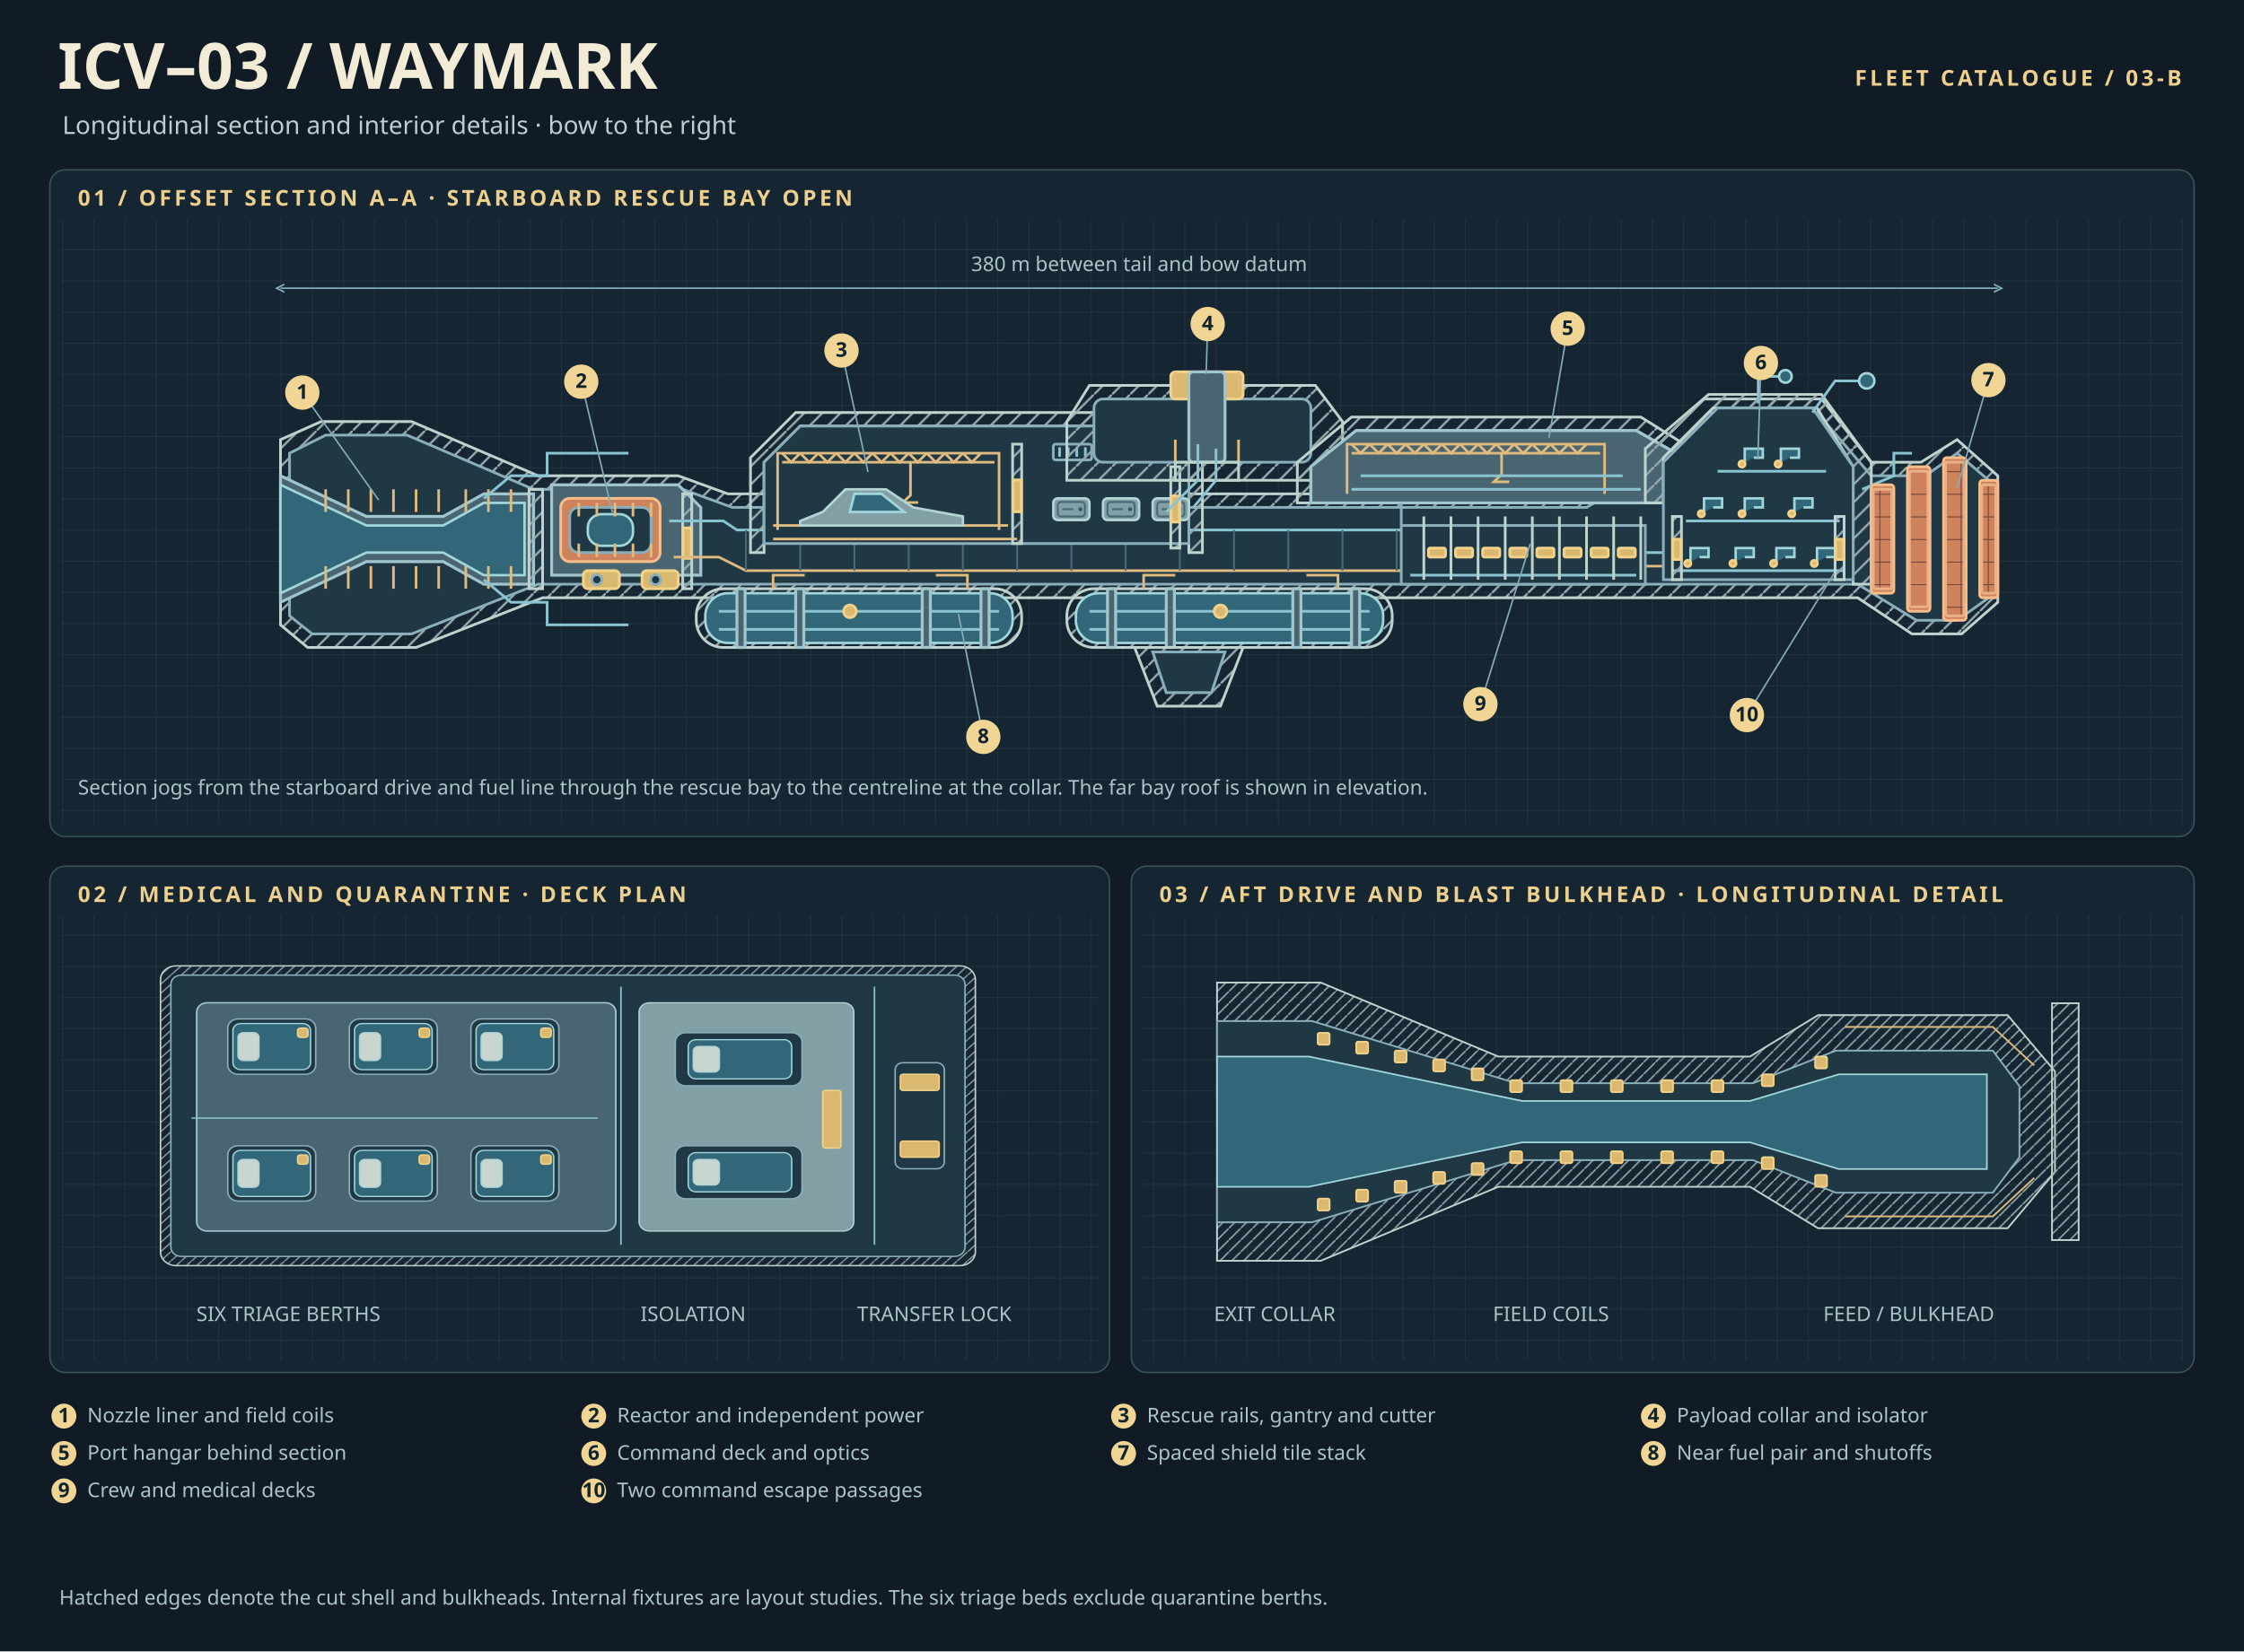
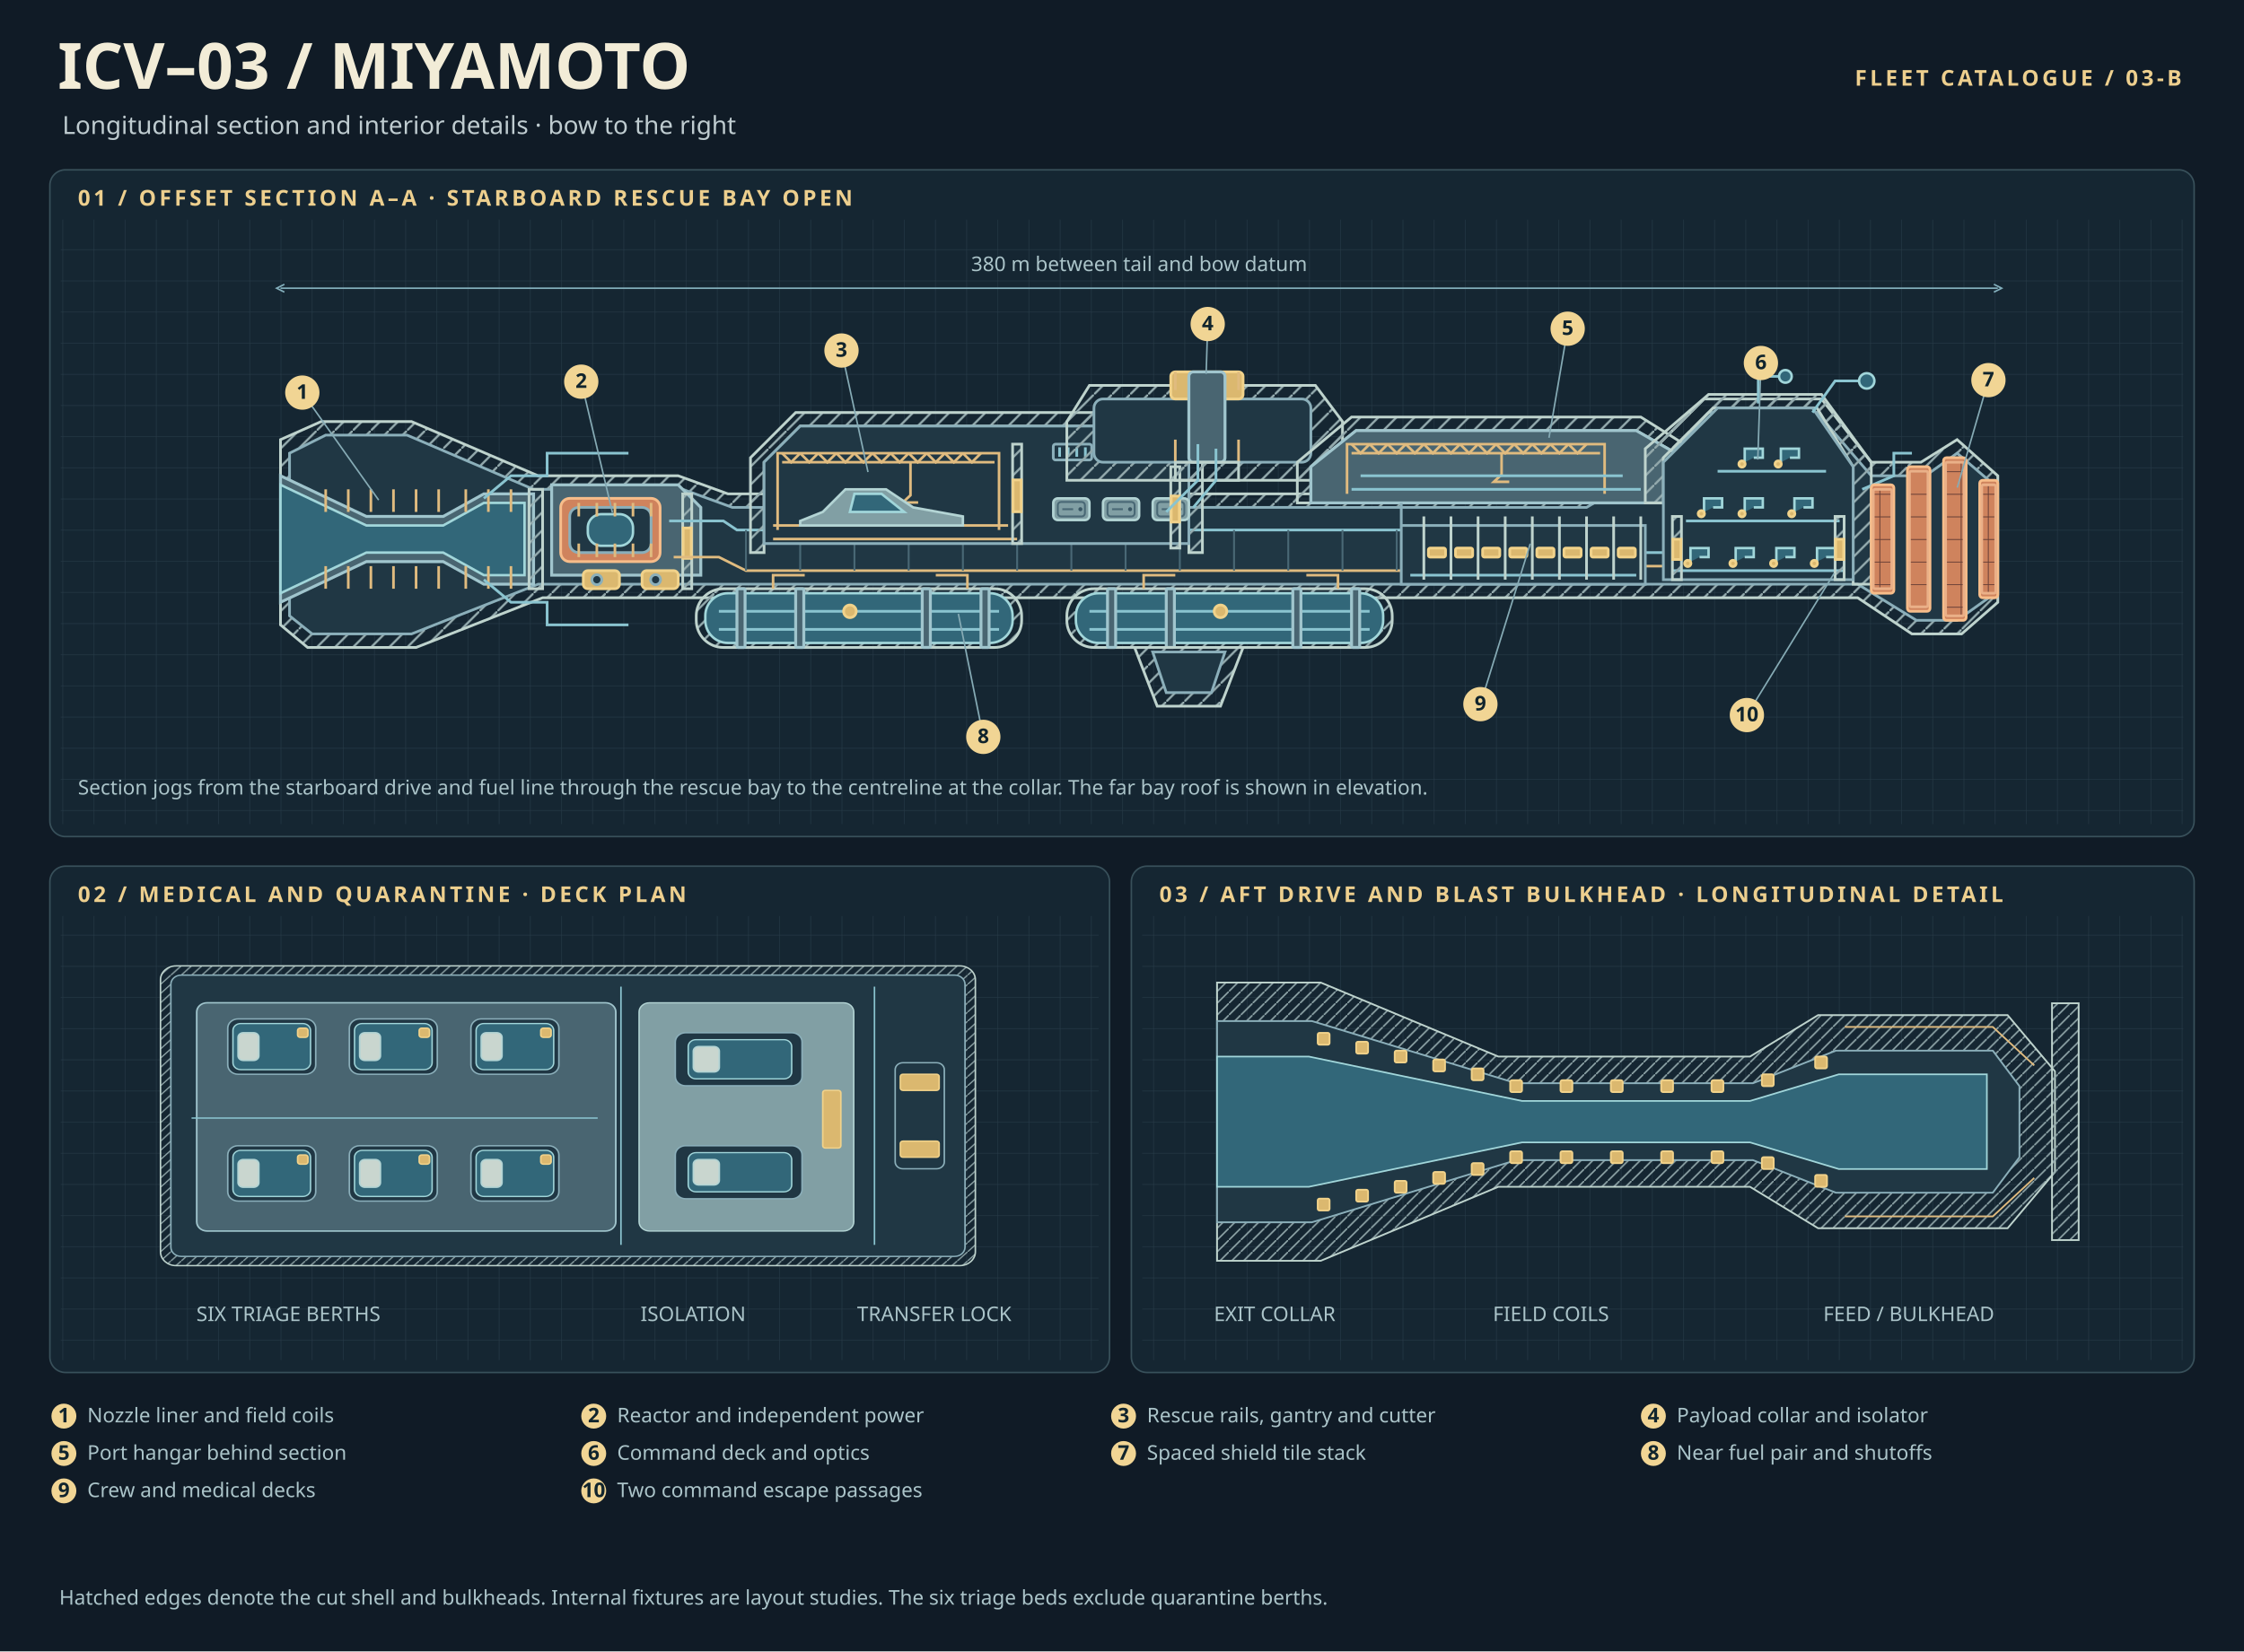
<svg xmlns="http://www.w3.org/2000/svg" width="1440" height="1060" viewBox="0 0 1440 1060" role="img">
  <defs>
    <pattern id="grid" width="20" height="20" patternUnits="userSpaceOnUse">
      <path d="M20 0H0V20" fill="none" stroke="#283b49" stroke-width=".65" />
    </pattern>
    <pattern id="hatch" width="4" height="4" patternUnits="userSpaceOnUse">
      <path d="M0 4L4 0" fill="none" stroke="#90a6a9" stroke-width=".5" />
    </pattern>
    <pattern id="fin" width="3" height="3" patternUnits="userSpaceOnUse">
      <path d="M0 1.5H3" fill="none" stroke="#799fa8" stroke-width=".32" />
    </pattern>
    <pattern id="tile" width="6" height="5" patternUnits="userSpaceOnUse">
      <path d="M0 0H6V5" fill="none" stroke="#653d35" stroke-width=".35" />
    </pattern>
    <marker id="arrow" markerWidth="7" markerHeight="7" refX="3.5" refY="3.5" orient="auto-start-reverse">
      <path d="M1 1L6 3.5L1 6" fill="none" stroke="#83afbc" />
    </marker>
    <style>
.bg{fill:#101b26}.pane{fill:#152632;stroke:#38505a}.grid{fill:url(#grid)}.hull{fill:#c9d6cf;stroke:#b3d4d4;stroke-width:.65}.shadow{fill:#819fa4;stroke:#b3d4d4;stroke-width:.55}.structure{fill:#496571;stroke:#a0c5cd;stroke-width:.65}.dark{fill:#203744;stroke:#8bafba;stroke-width:.6}.heat{fill:#cf835d;stroke:#f7bd8a;stroke-width:.6}.service{fill:#dbb86f;stroke:#f1d28a;stroke-width:.6}.glass{fill:#326779;stroke:#a1d6da;stroke-width:.55}.seam{fill:none;stroke:#496875;stroke-width:.42}.wire{fill:none;stroke:#8ac4d0;stroke-width:.6}.fine{fill:none;stroke:#e0bb7f;stroke-width:.58}.bolt{fill:#385664}.pin{fill:#c4e3df}.axis,.guide{fill:none;stroke:#658796;stroke-width:.65;stroke-dasharray:4 4}.cut{fill:url(#hatch);stroke:#bed3cd;stroke-width:.6}.fin{fill:url(#fin);stroke:#97bac1;stroke-width:.65}.tile{fill:url(#tile);stroke:#eab088;stroke-width:.6}.dim{stroke:#83afbc;stroke-width:1;marker-start:url(#arrow);marker-end:url(#arrow)}.lead{stroke:#86abb5;stroke-width:1;fill:none}.t{font:700 41px system-ui,sans-serif;fill:#f2ecd7}.sub{font:16px system-ui,sans-serif;fill:#bfccd0}.id{font:700 14px system-ui,sans-serif;fill:#edcf8e;letter-spacing:2px}.txt{font:15px system-ui,sans-serif;fill:#d3e2de}.small{font:13px system-ui,sans-serif;fill:#abc4c9}.num{font:700 13px system-ui,sans-serif;fill:#10242d}.badge{fill:#f1d594}
</style>
    <g id="hatch-unit">
      <rect width="8" height="4.8" rx="1" class="shadow" />
      <rect x="1" y=".8" width="6" height="3.2" rx=".7" class="seam" />
      <path d="M2 2.4H4.4" class="seam" />
      <circle cx="6" cy="2.4" r=".45" class="bolt" />
    </g>
    <g id="vents">
      <rect width="8.5" height="3.5" rx=".5" class="dark" />
      <path d="M1.4.7V2.8M3.3.7V2.8M5.2.7V2.8M7.1.7V2.8" class="wire" />
    </g>
    <g id="collar">
      <circle r="11" class="dark" />
      <circle r="9.4" class="service" />
      <circle r="7.5" class="structure" />
      <circle r="5.7" class="dark" />
      <path d="M-6 0H6M0-6V6" class="wire" />
      <path d="M-2-9H2M-2 9H2M9-2V2M-9-2V2" class="seam" />
      <g class="bolt">
        <circle cx="6.3" cy="-6.3" r=".85" />
        <circle cx="-6.3" cy="-6.3" r=".85" />
        <circle cx="6.3" cy="6.3" r=".85" />
        <circle cx="-6.3" cy="6.3" r=".85" />
      </g>
    </g>
    <g id="vernier">
      <circle r="4.2" class="structure" />
      <circle r="3" class="service" />
      <circle r="1.7" class="dark" />
    </g>
  </defs>
  <rect width="1440" height="1060" class="bg" />
-   <text x="37" y="57" class="t" text-anchor="start">ICV–03 / WAYMARK</text>
+   <text x="37" y="57" class="t" text-anchor="start">ICV–03 / MIYAMOTO</text>
  <text x="40" y="86" class="sub" text-anchor="start">Longitudinal section and interior details · bow to the right</text>
  <text x="1400" y="55" class="id" text-anchor="end">FLEET CATALOGUE / 03-B</text>
  <rect x="32" y="109" width="1376" height="428" rx="10" class="pane" />
  <rect x="39" y="141" width="1362" height="388" rx="0" class="grid" />
  <text x="50" y="132" class="id" text-anchor="start">01 / OFFSET SECTION A–A   ·   STARBOARD RESCUE BAY OPEN</text>
  <line x1="180" y1="185" x2="1282" y2="185" class="dim" />
  <text x="731" y="174" class="small" text-anchor="middle">380 m between tail and bow datum</text>
  <g transform="translate(180 346) scale(2.9)">
    <path d="M0-22L9-26H29L57-14H88L99-10H287L303-19L315-31H341L352-17H363L371-22L380-14V14L372 21H361L349 13H58L30 24H6L0 19Z" class="cut" />
    <path d="M2-19L10-23H28L56-11H89L100-7H289L306-17L316-28H340L352-14H364L371-19L378-13V13L371 18H362L349 10H57L29 21H7L2 17Z" class="dark" />
    <path d="M0-14L19-5H36L45-10H56V10H45L36 5H19L0 14Z" class="structure" />
    <path d="M0-12L19-3H36L45-8H54V8H45L36 3H19L0 12Z" class="glass" />
    <path d="M10 -11v5M10 6v5" class="fine" />
    <path d="M15 -11v5M15 6v5" class="fine" />
    <path d="M20 -11v5M20 6v5" class="fine" />
    <path d="M25 -11v5M25 6v5" class="fine" />
    <path d="M30 -11v5M30 6v5" class="fine" />
    <path d="M35 -11v5M35 6v5" class="fine" />
    <path d="M41 -11v5M41 6v5" class="fine" />
    <path d="M46 -11v5M46 6v5" class="fine" />
    <path d="M51 -11v5M51 6v5" class="fine" />
    <rect x="55" y="-11" width="3" height="22" rx="0" class="cut" />
    <path d="M45-9l6-5h8v-5h18M45 9l6 5h8v5h18" class="wire" />
    <path d="M60-12H88L93-7V8H60Z" class="structure" />
    <rect x="62" y="-9" width="22" height="14" rx="2" class="heat" />
    <rect x="64" y="-7" width="18" height="10" rx="2" class="dark" />
    <rect x="68" y="-5.5" width="10" height="7" rx="3" class="glass" />
    <path d="M66 -8v3m0 6v3" class="fine" />
    <path d="M70 -8v3m0 6v3" class="fine" />
    <path d="M74 -8v3m0 6v3" class="fine" />
    <path d="M78 -8v3m0 6v3" class="fine" />
    <path d="M82 -8v3m0 6v3" class="fine" />
    <rect x="67" y="7" width="8" height="4" rx="1" class="service" />
    <circle cx="70" cy="9" r="1.1" class="dark" />
    <rect x="80" y="7" width="8" height="4" rx="1" class="service" />
    <circle cx="83" cy="9" r="1.1" class="dark" />
    <rect x="89" y="-10" width="2" height="21" rx="0" class="cut" />
    <rect x="89.1" y="-2.44" width="1.8" height="6.72" rx="0" class="service" />
    <path d="M86-4H98L101-2H280L289 3H346" class="wire" />
    <path d="M87 4H97L103 7H283L290 6H345" class="fine" />
    <path d="M103 -2v9" class="seam" />
    <path d="M115 -2v9" class="seam" />
    <path d="M127 -2v9" class="seam" />
    <path d="M139 -2v9" class="seam" />
    <path d="M151 -2v9" class="seam" />
    <path d="M163 -2v9" class="seam" />
    <path d="M175 -2v9" class="seam" />
    <path d="M187 -2v9" class="seam" />
    <path d="M199 -2v9" class="seam" />
    <path d="M211 -2v9" class="seam" />
    <path d="M223 -2v9" class="seam" />
    <path d="M235 -2v9" class="seam" />
    <path d="M247 -2v9" class="seam" />
    <path d="M259 -2v9" class="seam" />
    <path d="M271 -2v9" class="seam" />
    <path d="M283 -2v9" class="seam" />
    <path d="M295 -2v9" class="seam" />
    <path d="M307 -2v9" class="seam" />
    <path d="M319 -2v9" class="seam" />
    <path d="M331 -2v9" class="seam" />
    <path d="M343 -2v9" class="seam" />
    <rect x="92" y="11" width="72" height="13" rx="6" class="cut" />
    <rect x="94" y="12" width="68" height="11" rx="5" class="glass" />
    <path d="M97 16H159M97 20H159" class="wire" />
    <rect x="101" y="11" width="1.8" height="13" rx="0.3" class="structure" />
    <rect x="114" y="11" width="1.8" height="13" rx="0.3" class="structure" />
    <rect x="142" y="11" width="1.8" height="13" rx="0.3" class="structure" />
    <rect x="155" y="11" width="1.8" height="13" rx="0.3" class="structure" />
    <path d="M109 11V8h7m36 3V8h-7" class="fine" />
    <circle cx="126" cy="16" r="1.4" class="service" />
    <rect x="174" y="11" width="72" height="13" rx="6" class="cut" />
    <rect x="176" y="12" width="68" height="11" rx="5" class="glass" />
    <path d="M179 16H241M179 20H241" class="wire" />
    <rect x="183" y="11" width="1.8" height="13" rx="0.3" class="structure" />
    <rect x="196" y="11" width="1.8" height="13" rx="0.3" class="structure" />
    <rect x="224" y="11" width="1.8" height="13" rx="0.3" class="structure" />
    <rect x="237" y="11" width="1.8" height="13" rx="0.3" class="structure" />
    <path d="M191 11V8h7m36 3V8h-7" class="fine" />
    <circle cx="208" cy="16" r="1.4" class="service" />
    <path d="M104 3V-18L114-28H193L204-20V3H201V-18L192-25H115L107-17V3Z" class="cut" />
    <path d="M107-17L115-25H192L201-18V1H107Z" class="dark" />
    <path d="M110 -2V-19H159V-2M111 -17H158M139.4 -17v7.31l-1.7 1.6h3.4" class="fine" />
    <path d="M111 -19l2 2l2 -2" class="fine" />
    <path d="M115 -19l2 2l2 -2" class="fine" />
    <path d="M119 -19l2 2l2 -2" class="fine" />
    <path d="M123 -19l2 2l2 -2" class="fine" />
    <path d="M127 -19l2 2l2 -2" class="fine" />
    <path d="M131 -19l2 2l2 -2" class="fine" />
    <path d="M135 -19l2 2l2 -2" class="fine" />
    <path d="M139 -19l2 2l2 -2" class="fine" />
    <path d="M143 -19l2 2l2 -2" class="fine" />
    <path d="M147 -19l2 2l2 -2" class="fine" />
    <path d="M151 -19l2 2l2 -2" class="fine" />
    <path d="M109-3H161M109 0H163" class="fine" />
    <path d="M115-4l5-2 5-5h9l6 4 11 2v2h-36Z" class="shadow" />
    <path d="M127-10h6l5 4h-12Z" class="glass" />
    <use href="#hatch-unit" x="171" y="-9" />
    <use href="#vents" x="171" y="-21" />
    <use href="#hatch-unit" x="182" y="-9" />
    <use href="#vents" x="182" y="-21" />
    <use href="#hatch-unit" x="193" y="-9" />
    <use href="#vents" x="193" y="-21" />
    <rect x="162" y="-21" width="2" height="22" rx="0" class="cut" />
    <rect x="162.1" y="-13.08" width="1.8" height="7.04" rx="0" class="service" />
    <rect x="197" y="-16" width="2" height="18" rx="0" class="cut" />
    <rect x="197.1" y="-9.52" width="1.8" height="5.76" rx="0" class="service" />
    <path d="M174-26L179-34H229L235-26V-13H174Z" class="cut" />
    <rect x="180" y="-31" width="48" height="14" rx="2" class="dark" />
    <rect x="197" y="-37" width="16" height="6" rx="1" class="service" />
    <rect x="201" y="-37" width="8" height="20" rx="1" class="structure" />
    <path d="M198 -37v4m0 11v5" class="fine" />
    <path d="M212 -37v4m0 11v5" class="fine" />
    <rect x="198" y="-17" width="14" height="4" rx="0" class="cut" />
    <path d="M207-20v7l-5 6M203-21v8l-7 7" class="wire" />
    <path d="M225-8V-17L237-27H301L317-17V-7H314V-16L300-24H238L228-16V-8Z" class="cut" />
    <path d="M228-16L238-24H300L314-16V-8H228Z" class="structure" />
    <path d="M236 -10V-21H293V-10M237 -19H292M270.2 -19v4.73l-1.7 1.6h3.4" class="fine" />
    <path d="M237 -21l2 2l2 -2" class="fine" />
    <path d="M241 -21l2 2l2 -2" class="fine" />
    <path d="M245 -21l2 2l2 -2" class="fine" />
    <path d="M249 -21l2 2l2 -2" class="fine" />
    <path d="M253 -21l2 2l2 -2" class="fine" />
    <path d="M257 -21l2 2l2 -2" class="fine" />
    <path d="M261 -21l2 2l2 -2" class="fine" />
    <path d="M265 -21l2 2l2 -2" class="fine" />
    <path d="M269 -21l2 2l2 -2" class="fine" />
    <path d="M273 -21l2 2l2 -2" class="fine" />
    <path d="M277 -21l2 2l2 -2" class="fine" />
    <path d="M281 -21l2 2l2 -2" class="fine" />
    <path d="M285 -21l2 2l2 -2" class="fine" />
    <path d="M237-11H301M239-14H297" class="wire" />
    <path d="M248-8V-3H302V10H248Z" class="dark" />
    <path d="M250 8H300" class="wire" />
    <path d="M253 -5v14" class="cut" />
    <path d="M259 -5v14" class="cut" />
    <path d="M265 -5v14" class="cut" />
    <path d="M271 -5v14" class="cut" />
    <path d="M277 -5v14" class="cut" />
    <path d="M283 -5v14" class="cut" />
    <path d="M289 -5v14" class="cut" />
    <path d="M295 -5v14" class="cut" />
    <path d="M301 -5v14" class="cut" />
    <rect x="254" y="2" width="3.8" height="2" rx="0.4" class="service" />
    <rect x="260" y="2" width="3.8" height="2" rx="0.4" class="service" />
    <rect x="266" y="2" width="3.8" height="2" rx="0.4" class="service" />
    <rect x="272" y="2" width="3.8" height="2" rx="0.4" class="service" />
    <rect x="278" y="2" width="3.8" height="2" rx="0.4" class="service" />
    <rect x="284" y="2" width="3.8" height="2" rx="0.4" class="service" />
    <rect x="290" y="2" width="3.8" height="2" rx="0.4" class="service" />
    <rect x="296" y="2" width="3.8" height="2" rx="0.4" class="service" />
    <path d="M302-8V-20L316-32H341L352-17V10H348V-16L340-29H317L306-18V-8Z" class="cut" />
    <path d="M306-17L318-29H339L348-16V9H306Z" class="dark" />
    <path d="M308 7H346M311-4H345M318-15H342" class="wire" />
    <path d="M312 5v-3h4v2h-2" class="glass" />
    <circle cx="311.4" cy="5.4" r="0.7" class="service" />
    <path d="M322 5v-3h4v2h-2" class="glass" />
    <circle cx="321.4" cy="5.4" r="0.7" class="service" />
    <path d="M331 5v-3h4v2h-2" class="glass" />
    <circle cx="330.4" cy="5.4" r="0.7" class="service" />
    <path d="M340 5v-3h4v2h-2" class="glass" />
    <circle cx="339.4" cy="5.4" r="0.7" class="service" />
    <path d="M315 -6v-3h4v2h-2" class="glass" />
    <circle cx="314.4" cy="-5.6" r="0.7" class="service" />
    <path d="M324 -6v-3h4v2h-2" class="glass" />
    <circle cx="323.4" cy="-5.6" r="0.7" class="service" />
    <path d="M335 -6v-3h4v2h-2" class="glass" />
    <circle cx="334.4" cy="-5.6" r="0.7" class="service" />
    <path d="M324 -17v-3h4v2h-2" class="glass" />
    <circle cx="323.4" cy="-16.6" r="0.7" class="service" />
    <path d="M332 -17v-3h4v2h-2" class="glass" />
    <circle cx="331.4" cy="-16.6" r="0.7" class="service" />
    <rect x="308" y="-5" width="2" height="14" rx="0" class="cut" />
    <rect x="308.1" y="0.04" width="1.8" height="4.48" rx="0" class="service" />
    <rect x="344" y="-5" width="2" height="14" rx="0" class="cut" />
    <rect x="344.1" y="0.04" width="1.8" height="4.48" rx="0" class="service" />
    <path d="M327-30v-6h5M339-28l5-7h6M350-11l7-3v-5h4" class="wire" />
    <circle cx="333" cy="-36" r="1.4" class="glass" />
    <circle cx="351" cy="-35" r="1.7" class="glass" />
    <rect x="352" y="-12" width="5" height="24" rx="0.65" class="heat" />
    <rect x="352.45" y="-11" width="4.1" height="22" rx="0.4" class="tile" />
    <rect x="360" y="-16" width="5" height="32" rx="0.65" class="heat" />
    <rect x="360.45" y="-15" width="4.1" height="30" rx="0.4" class="tile" />
    <rect x="368" y="-18" width="5" height="36" rx="0.65" class="heat" />
    <rect x="368.45" y="-17" width="4.1" height="34" rx="0.4" class="tile" />
    <rect x="376" y="-13" width="4" height="26" rx="0.65" class="heat" />
    <rect x="376.45" y="-12" width="3.1" height="24" rx="0.4" class="tile" />
    <path d="M189 24L194 37H208L213 24Z" class="cut" />
    <path d="M193 25L196 34H206L209 25Z" class="dark" />
  </g>
  <path d="M243 321L194 252" class="lead" />
  <circle cx="194" cy="252" r="11" class="badge" />
  <text x="194" y="256" class="num" text-anchor="middle">1</text>
  <path d="M393 329L373 245" class="lead" />
  <circle cx="373" cy="245" r="11" class="badge" />
  <text x="373" y="249" class="num" text-anchor="middle">2</text>
  <path d="M557 303L540 225" class="lead" />
  <circle cx="540" cy="225" r="11" class="badge" />
  <text x="540" y="229" class="num" text-anchor="middle">3</text>
  <path d="M774 240L775 208" class="lead" />
  <circle cx="775" cy="208" r="11" class="badge" />
  <text x="775" y="212" class="num" text-anchor="middle">4</text>
  <path d="M994 281L1006 211" class="lead" />
  <circle cx="1006" cy="211" r="11" class="badge" />
  <text x="1006" y="215" class="num" text-anchor="middle">5</text>
  <path d="M1128 295L1130 233" class="lead" />
  <circle cx="1130" cy="233" r="11" class="badge" />
  <text x="1130" y="237" class="num" text-anchor="middle">6</text>
  <path d="M1256 313L1276 244" class="lead" />
  <circle cx="1276" cy="244" r="11" class="badge" />
  <text x="1276" y="248" class="num" text-anchor="middle">7</text>
  <path d="M615 394L631 473" class="lead" />
  <circle cx="631" cy="473" r="11" class="badge" />
  <text x="631" y="477" class="num" text-anchor="middle">8</text>
  <path d="M982 349L950 452" class="lead" />
  <circle cx="950" cy="452" r="11" class="badge" />
  <text x="950" y="456" class="num" text-anchor="middle">9</text>
  <path d="M1177 368L1121 459" class="lead" />
  <circle cx="1121" cy="459" r="11" class="badge" />
  <text x="1121" y="463" class="num" text-anchor="middle">10</text>
  <text x="50" y="510" class="small" text-anchor="start">Section jogs from the starboard drive and fuel line through the rescue bay to the centreline at the collar. The far bay roof is shown in elevation.</text>
  <rect x="32" y="556" width="680" height="325" rx="10" class="pane" />
  <rect x="39" y="588" width="666" height="285" rx="0" class="grid" />
  <text x="50" y="579" class="id" text-anchor="start">02 / MEDICAL AND QUARANTINE   ·   DECK PLAN</text>
  <g transform="translate(103 620) scale(1.66 1.48)">
    <rect x="0" y="0" width="315" height="130" rx="6" class="cut" />
    <rect x="4" y="4" width="307" height="122" rx="4" class="dark" />
    <rect x="14" y="16" width="162" height="99" rx="4" class="structure" />
    <rect x="185" y="16" width="83" height="99" rx="4" class="shadow" />
    <path d="M276 9V121M178 9V121M12 66H169" class="wire" />
    <rect x="26" y="23" width="34" height="24" rx="4" class="dark" />
    <rect x="28" y="25" width="30" height="20" rx="3" class="glass" />
    <rect x="30" y="29" width="8" height="12" rx="2" class="hull" />
    <rect x="53" y="27" width="4" height="4" rx="1" class="service" />
    <rect x="26" y="78" width="34" height="24" rx="4" class="dark" />
    <rect x="28" y="80" width="30" height="20" rx="3" class="glass" />
    <rect x="30" y="84" width="8" height="12" rx="2" class="hull" />
    <rect x="53" y="82" width="4" height="4" rx="1" class="service" />
    <rect x="73" y="23" width="34" height="24" rx="4" class="dark" />
    <rect x="75" y="25" width="30" height="20" rx="3" class="glass" />
    <rect x="77" y="29" width="8" height="12" rx="2" class="hull" />
    <rect x="100" y="27" width="4" height="4" rx="1" class="service" />
    <rect x="73" y="78" width="34" height="24" rx="4" class="dark" />
    <rect x="75" y="80" width="30" height="20" rx="3" class="glass" />
    <rect x="77" y="84" width="8" height="12" rx="2" class="hull" />
    <rect x="100" y="82" width="4" height="4" rx="1" class="service" />
    <rect x="120" y="23" width="34" height="24" rx="4" class="dark" />
    <rect x="122" y="25" width="30" height="20" rx="3" class="glass" />
    <rect x="124" y="29" width="8" height="12" rx="2" class="hull" />
    <rect x="147" y="27" width="4" height="4" rx="1" class="service" />
    <rect x="120" y="78" width="34" height="24" rx="4" class="dark" />
    <rect x="122" y="80" width="30" height="20" rx="3" class="glass" />
    <rect x="124" y="84" width="8" height="12" rx="2" class="hull" />
    <rect x="147" y="82" width="4" height="4" rx="1" class="service" />
    <rect x="199" y="29" width="49" height="23" rx="4" class="dark" />
    <rect x="204" y="32" width="40" height="17" rx="3" class="glass" />
    <rect x="206" y="35" width="10" height="11" rx="2" class="hull" />
    <rect x="199" y="78" width="49" height="23" rx="4" class="dark" />
    <rect x="204" y="81" width="40" height="17" rx="3" class="glass" />
    <rect x="206" y="84" width="10" height="11" rx="2" class="hull" />
    <rect x="256" y="54" width="7" height="25" rx="1" class="service" />
    <rect x="284" y="42" width="19" height="46" rx="3" class="dark" />
    <rect x="286" y="47" width="15" height="7" rx="1" class="service" />
    <rect x="286" y="76" width="15" height="7" rx="1" class="service" />
  </g>
  <text x="126" y="848" class="small" text-anchor="start">SIX TRIAGE BERTHS</text>
  <text x="411" y="848" class="small" text-anchor="start">ISOLATION</text>
  <text x="550" y="848" class="small" text-anchor="start">TRANSFER LOCK</text>
  <rect x="726" y="556" width="682" height="325" rx="10" class="pane" />
  <rect x="733" y="588" width="668" height="285" rx="0" class="grid" />
  <text x="744" y="579" class="id" text-anchor="start">03 / AFT DRIVE AND BLAST BULKHEAD   ·   LONGITUDINAL DETAIL</text>
  <g transform="translate(781 720) scale(1.9)">
    <path d="M0-47H35L95-22H180L203-36H267L283-17V17L267 36H203L180 22H95L35 47H0Z" class="cut" />
    <path d="M0-34H32L101-13H181L209-24H262L271-12V12L262 24H209L181 13H101L32 34H0Z" class="dark" />
    <path d="M0-22H31L103-7H180L210-16H260V16H210L180 7H103L31 22H0Z" class="glass" />
    <rect x="34" y="-30" width="4" height="4" rx="0.6" class="service" />
    <rect x="34" y="26" width="4" height="4" rx="0.6" class="service" />
    <rect x="47" y="-27" width="4" height="4" rx="0.6" class="service" />
    <rect x="47" y="23" width="4" height="4" rx="0.6" class="service" />
    <rect x="60" y="-24" width="4" height="4" rx="0.6" class="service" />
    <rect x="60" y="20" width="4" height="4" rx="0.6" class="service" />
    <rect x="73" y="-21" width="4" height="4" rx="0.6" class="service" />
    <rect x="73" y="17" width="4" height="4" rx="0.6" class="service" />
    <rect x="86" y="-18" width="4" height="4" rx="0.6" class="service" />
    <rect x="86" y="14" width="4" height="4" rx="0.6" class="service" />
    <rect x="99" y="-14" width="4" height="4" rx="0.6" class="service" />
    <rect x="99" y="10" width="4" height="4" rx="0.6" class="service" />
    <rect x="116" y="-14" width="4" height="4" rx="0.6" class="service" />
    <rect x="116" y="10" width="4" height="4" rx="0.6" class="service" />
    <rect x="133" y="-14" width="4" height="4" rx="0.6" class="service" />
    <rect x="133" y="10" width="4" height="4" rx="0.6" class="service" />
    <rect x="150" y="-14" width="4" height="4" rx="0.6" class="service" />
    <rect x="150" y="10" width="4" height="4" rx="0.6" class="service" />
    <rect x="167" y="-14" width="4" height="4" rx="0.6" class="service" />
    <rect x="167" y="10" width="4" height="4" rx="0.6" class="service" />
    <rect x="184" y="-16" width="4" height="4" rx="0.6" class="service" />
    <rect x="184" y="12" width="4" height="4" rx="0.6" class="service" />
    <rect x="202" y="-22" width="4" height="4" rx="0.6" class="service" />
    <rect x="202" y="18" width="4" height="4" rx="0.6" class="service" />
    <path d="M212-32H262L276-19M212 32H262L276 19" class="fine" />
    <rect x="282" y="-40" width="9" height="80" rx="0" class="cut" />
  </g>
  <text x="779" y="848" class="small" text-anchor="start">EXIT COLLAR</text>
  <text x="958" y="848" class="small" text-anchor="start">FIELD COILS</text>
  <text x="1170" y="848" class="small" text-anchor="start">FEED / BULKHEAD</text>
  <circle cx="41" cy="909" r="8" class="badge" />
  <text x="41" y="913" class="num" text-anchor="middle">1</text>
  <text x="56" y="913" class="small" text-anchor="start">Nozzle liner and field coils</text>
  <circle cx="381" cy="909" r="8" class="badge" />
  <text x="381" y="913" class="num" text-anchor="middle">2</text>
  <text x="396" y="913" class="small" text-anchor="start">Reactor and independent power</text>
  <circle cx="721" cy="909" r="8" class="badge" />
  <text x="721" y="913" class="num" text-anchor="middle">3</text>
  <text x="736" y="913" class="small" text-anchor="start">Rescue rails, gantry and cutter</text>
  <circle cx="1061" cy="909" r="8" class="badge" />
  <text x="1061" y="913" class="num" text-anchor="middle">4</text>
  <text x="1076" y="913" class="small" text-anchor="start">Payload collar and isolator</text>
  <circle cx="41" cy="933" r="8" class="badge" />
  <text x="41" y="937" class="num" text-anchor="middle">5</text>
  <text x="56" y="937" class="small" text-anchor="start">Port hangar behind section</text>
  <circle cx="381" cy="933" r="8" class="badge" />
  <text x="381" y="937" class="num" text-anchor="middle">6</text>
  <text x="396" y="937" class="small" text-anchor="start">Command deck and optics</text>
  <circle cx="721" cy="933" r="8" class="badge" />
  <text x="721" y="937" class="num" text-anchor="middle">7</text>
  <text x="736" y="937" class="small" text-anchor="start">Spaced shield tile stack</text>
  <circle cx="1061" cy="933" r="8" class="badge" />
  <text x="1061" y="937" class="num" text-anchor="middle">8</text>
  <text x="1076" y="937" class="small" text-anchor="start">Near fuel pair and shutoffs</text>
  <circle cx="41" cy="957" r="8" class="badge" />
  <text x="41" y="961" class="num" text-anchor="middle">9</text>
  <text x="56" y="961" class="small" text-anchor="start">Crew and medical decks</text>
  <circle cx="381" cy="957" r="8" class="badge" />
  <text x="381" y="961" class="num" text-anchor="middle">10</text>
  <text x="396" y="961" class="small" text-anchor="start">Two command escape passages</text>
  <text x="38" y="1030" class="small" text-anchor="start">Hatched edges denote the cut shell and bulkheads. Internal fixtures are layout studies. The six triage beds exclude quarantine berths.</text>
</svg>
